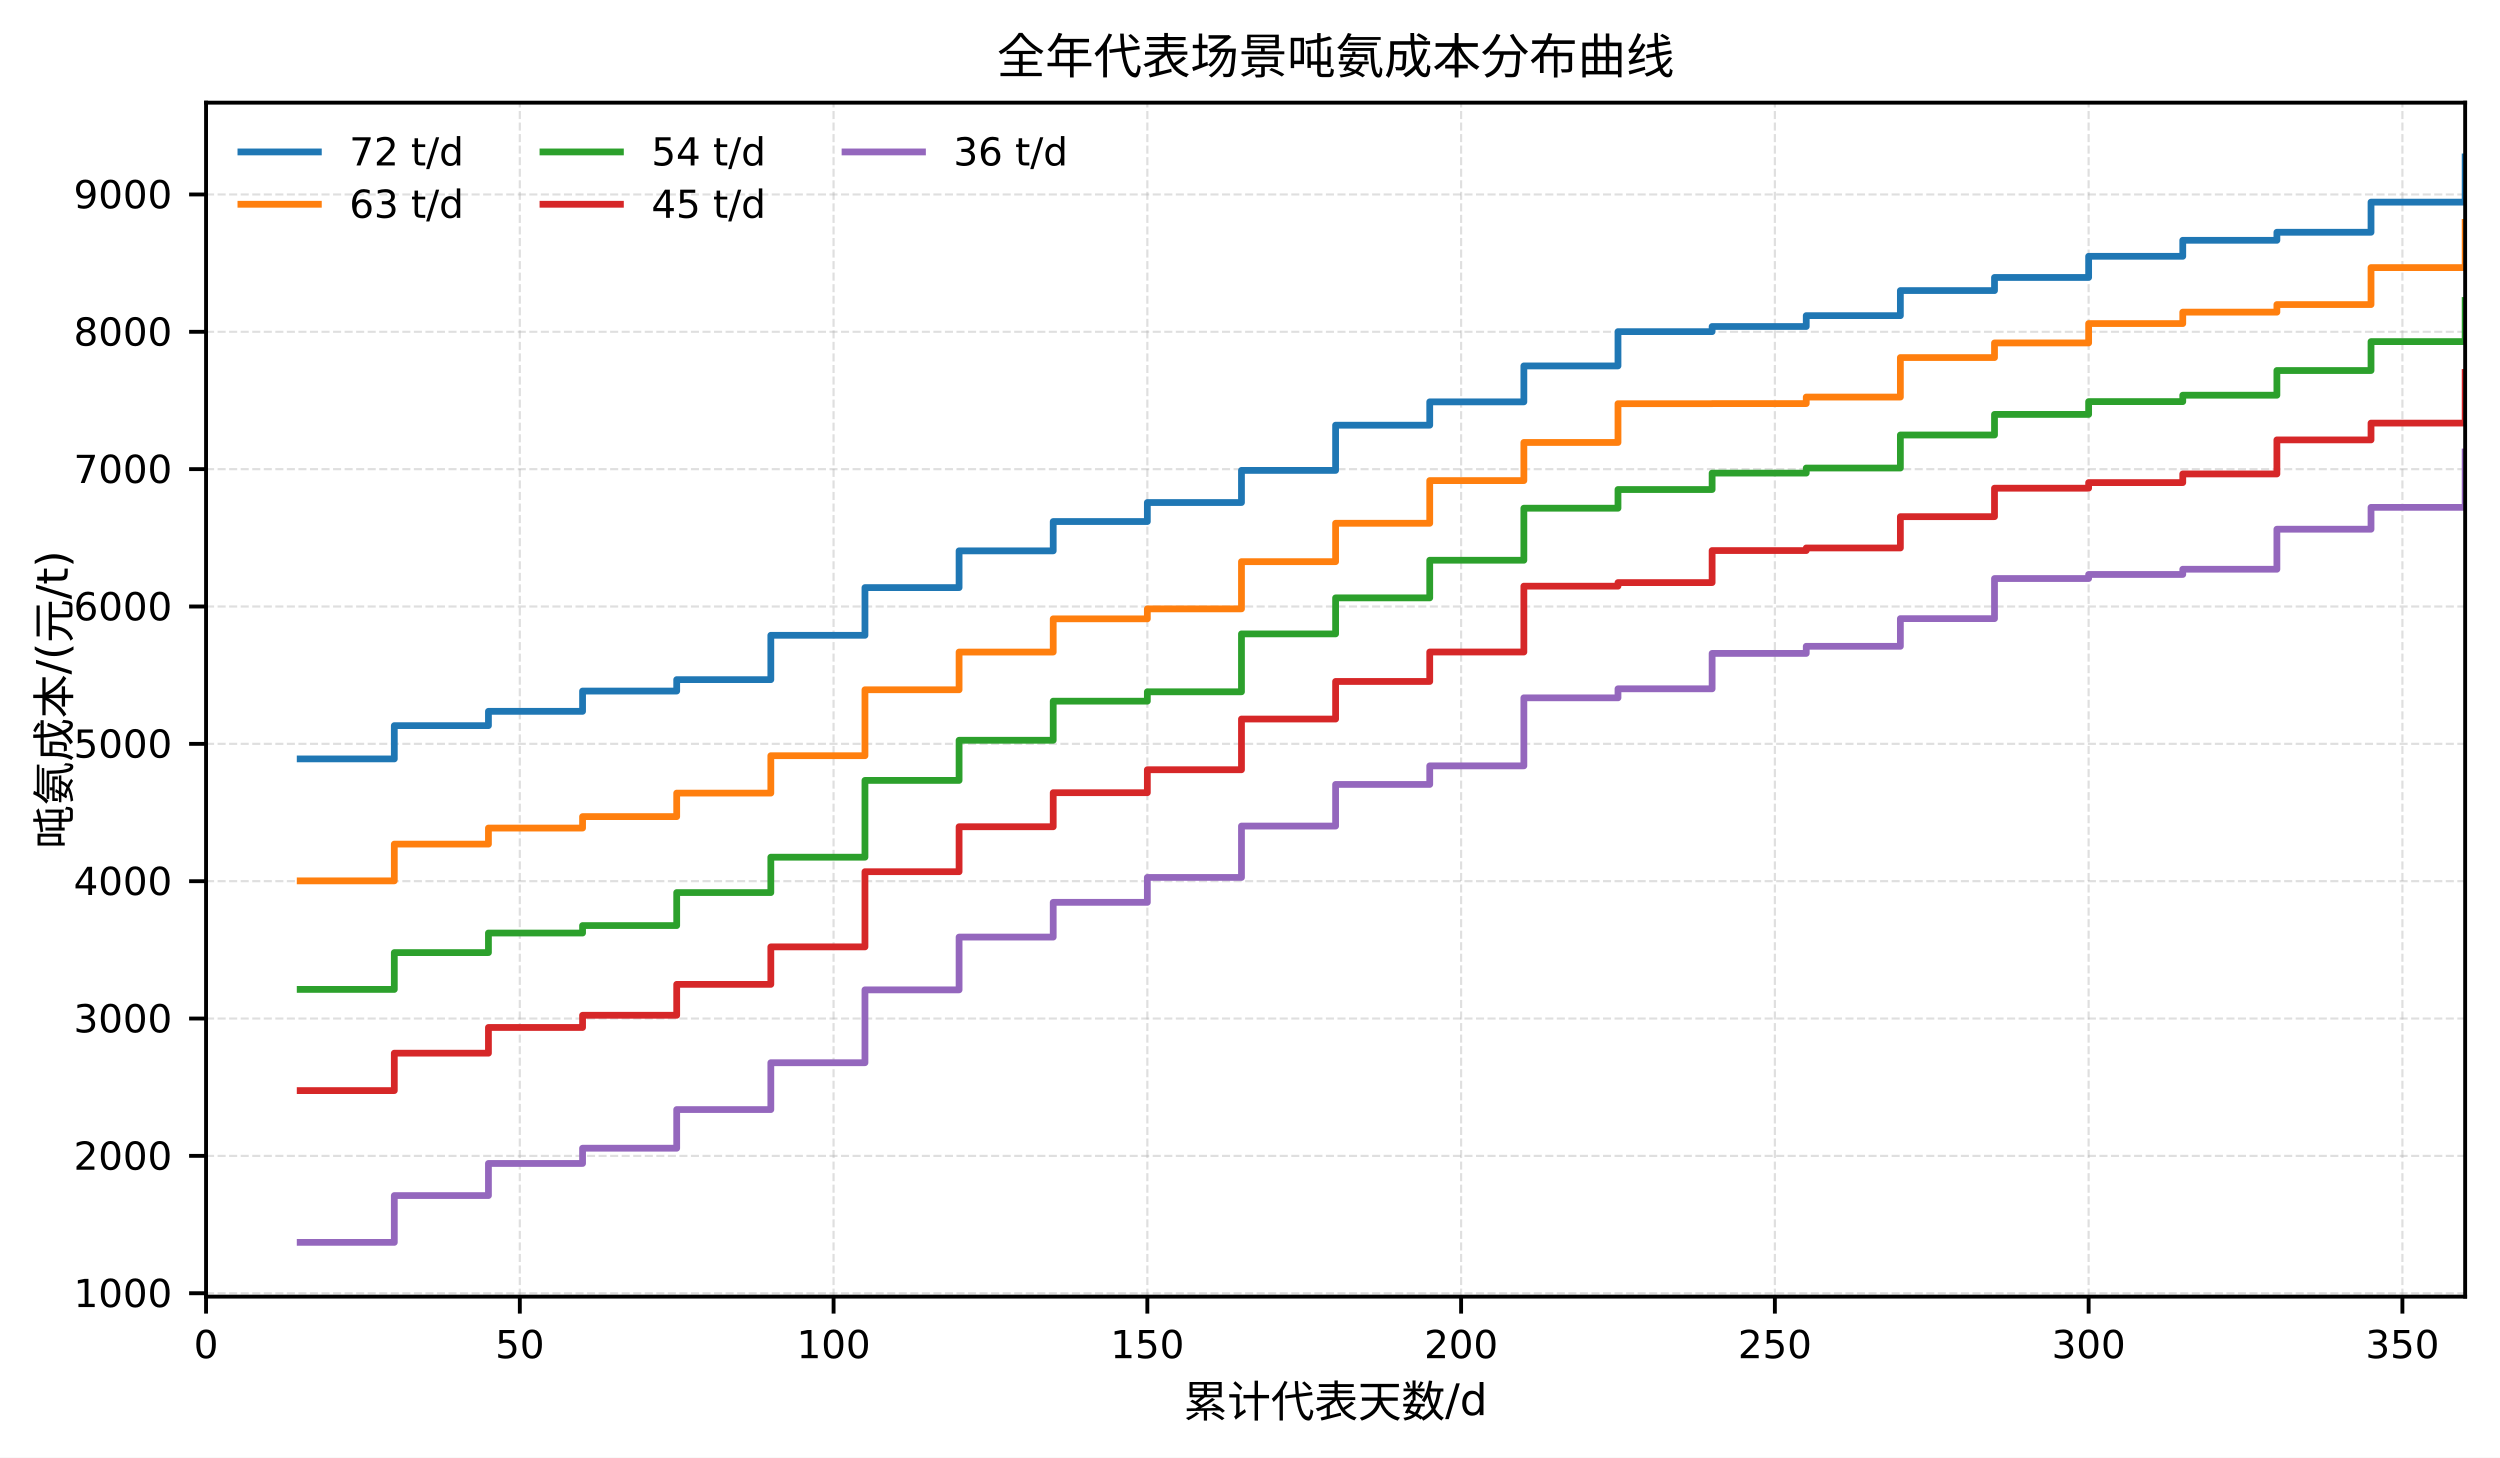
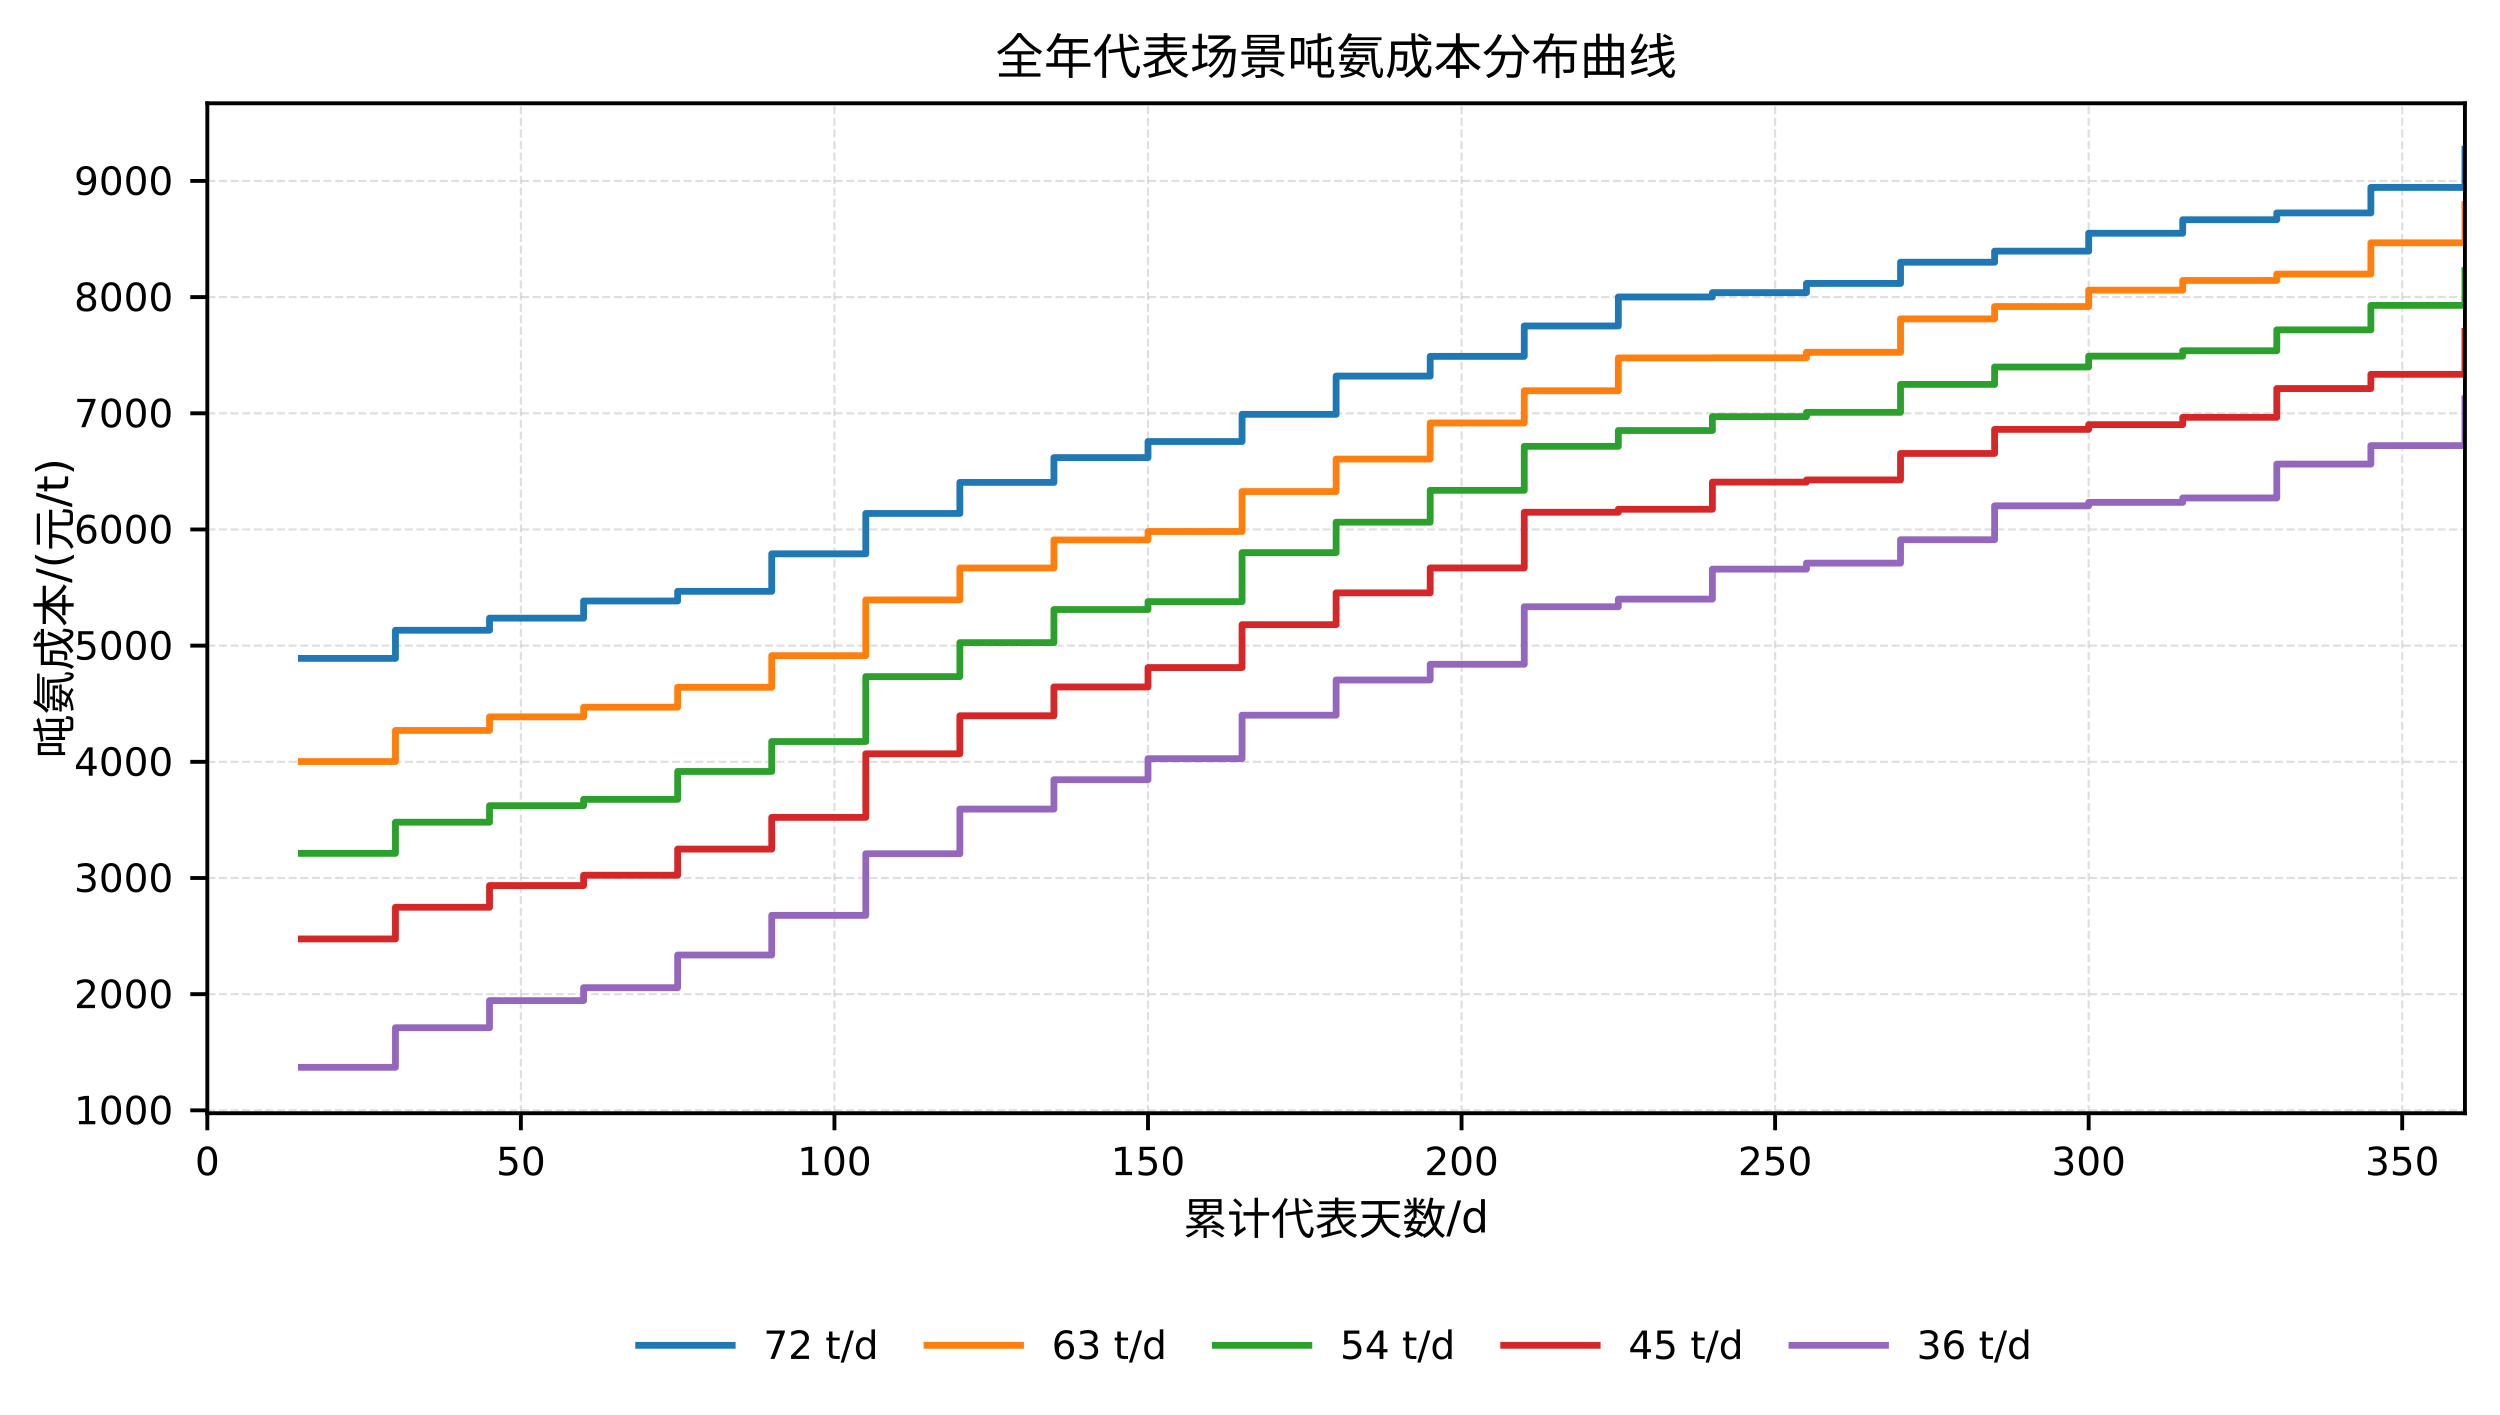
- <svg xmlns="http://www.w3.org/2000/svg" xmlns:xlink="http://www.w3.org/1999/xlink" width="516.459pt" height="301.109pt" viewBox="0 0 516.459 301.109" version="1.1">
+ <svg xmlns="http://www.w3.org/2000/svg" xmlns:xlink="http://www.w3.org/1999/xlink" width="513.303pt" height="290.452pt" viewBox="0 0 513.303 290.452" version="1.1">
  <defs>
    <style type="text/css">*{stroke-linejoin: round; stroke-linecap: butt}</style>
  </defs>
  <g id="figure_1">
    <g id="patch_1">
-       <path d="M 0 301.109  L 516.459 301.109  L 516.459 0  L 0 0  z " style="fill: #ffffff" />
+       <path d="M 0 290.452  L 513.303 290.452  L 513.303 0  L 0 0  z " style="fill: #ffffff" />
    </g>
    <g id="axes_1">
      <g id="patch_2">
-         <path d="M 42.567 267.862  L 509.259 267.862  L 509.259 21.208  L 42.567 21.208  z " style="fill: #ffffff" />
+         <path d="M 42.567 228.568  L 506.103 228.568  L 506.103 21.208  L 42.567 21.208  z " style="fill: #ffffff" />
      </g>
      <g id="matplotlib.axis_1">
        <g id="xtick_1">
          <g id="line2d_1">
-             <path d="M 42.567 267.862  L 42.567 21.208  " clip-path="url(#p8a8ea9afe5)" style="fill: none; stroke-dasharray: 1.665,0.72; stroke-dashoffset: 0; stroke: #b0b0b0; stroke-opacity: 0.4; stroke-width: 0.45" />
+             <path d="M 42.567 228.568  L 42.567 21.208  " clip-path="url(#pc5b3e45fb3)" style="fill: none; stroke-dasharray: 1.665,0.72; stroke-dashoffset: 0; stroke: #b0b0b0; stroke-opacity: 0.4; stroke-width: 0.45" />
          </g>
          <g id="line2d_2">
            <defs>
-               <path id="mc335160c0f" d="M 0 0  L 0 3.5  " style="stroke: #000000; stroke-width: 0.8" />
+               <path id="m762ff9f2b6" d="M 0 0  L 0 3.5  " style="stroke: #000000; stroke-width: 0.8" />
            </defs>
            <g>
-               <use xlink:href="#mc335160c0f" x="42.567" y="267.862" style="stroke: #000000; stroke-width: 0.8" />
+               <use xlink:href="#m762ff9f2b6" x="42.567" y="228.568" style="stroke: #000000; stroke-width: 0.8" />
            </g>
          </g>
          <g id="text_1">
-             <text style="font-size: 8px; font-family: 'SimSun', 'Microsoft YaHei', 'SimHei', 'Arial Unicode MS', 'DejaVu Sans', sans-serif; text-anchor: middle" x="42.567" y="280.58" transform="rotate(-0 42.56719 280.5805)">0</text>
+             <text style="font-size: 8px; font-family: 'SimSun', 'Microsoft YaHei', 'SimHei', 'Arial Unicode MS', 'DejaVu Sans', sans-serif; text-anchor: middle" x="42.567" y="241.287" transform="rotate(-0 42.56719 241.2866)">0</text>
          </g>
        </g>
        <g id="xtick_2">
          <g id="line2d_3">
-             <path d="M 107.386 267.862  L 107.386 21.208  " clip-path="url(#p8a8ea9afe5)" style="fill: none; stroke-dasharray: 1.665,0.72; stroke-dashoffset: 0; stroke: #b0b0b0; stroke-opacity: 0.4; stroke-width: 0.45" />
+             <path d="M 106.947 228.568  L 106.947 21.208  " clip-path="url(#pc5b3e45fb3)" style="fill: none; stroke-dasharray: 1.665,0.72; stroke-dashoffset: 0; stroke: #b0b0b0; stroke-opacity: 0.4; stroke-width: 0.45" />
          </g>
          <g id="line2d_4">
            <g>
-               <use xlink:href="#mc335160c0f" x="107.386" y="267.862" style="stroke: #000000; stroke-width: 0.8" />
+               <use xlink:href="#m762ff9f2b6" x="106.947" y="228.568" style="stroke: #000000; stroke-width: 0.8" />
            </g>
          </g>
          <g id="text_2">
-             <text style="font-size: 8px; font-family: 'SimSun', 'Microsoft YaHei', 'SimHei', 'Arial Unicode MS', 'DejaVu Sans', sans-serif; text-anchor: middle" x="107.386" y="280.58" transform="rotate(-0 107.3855 280.5805)">50</text>
+             <text style="font-size: 8px; font-family: 'SimSun', 'Microsoft YaHei', 'SimHei', 'Arial Unicode MS', 'DejaVu Sans', sans-serif; text-anchor: middle" x="106.947" y="241.287" transform="rotate(-0 106.9472 241.2866)">50</text>
          </g>
        </g>
        <g id="xtick_3">
          <g id="line2d_5">
-             <path d="M 172.204 267.862  L 172.204 21.208  " clip-path="url(#p8a8ea9afe5)" style="fill: none; stroke-dasharray: 1.665,0.72; stroke-dashoffset: 0; stroke: #b0b0b0; stroke-opacity: 0.4; stroke-width: 0.45" />
+             <path d="M 171.327 228.568  L 171.327 21.208  " clip-path="url(#pc5b3e45fb3)" style="fill: none; stroke-dasharray: 1.665,0.72; stroke-dashoffset: 0; stroke: #b0b0b0; stroke-opacity: 0.4; stroke-width: 0.45" />
          </g>
          <g id="line2d_6">
            <g>
-               <use xlink:href="#mc335160c0f" x="172.204" y="267.862" style="stroke: #000000; stroke-width: 0.8" />
+               <use xlink:href="#m762ff9f2b6" x="171.327" y="228.568" style="stroke: #000000; stroke-width: 0.8" />
            </g>
          </g>
          <g id="text_3">
-             <text style="font-size: 8px; font-family: 'SimSun', 'Microsoft YaHei', 'SimHei', 'Arial Unicode MS', 'DejaVu Sans', sans-serif; text-anchor: middle" x="172.204" y="280.58" transform="rotate(-0 172.2039 280.5805)">100</text>
+             <text style="font-size: 8px; font-family: 'SimSun', 'Microsoft YaHei', 'SimHei', 'Arial Unicode MS', 'DejaVu Sans', sans-serif; text-anchor: middle" x="171.327" y="241.287" transform="rotate(-0 171.3272 241.2866)">100</text>
          </g>
        </g>
        <g id="xtick_4">
          <g id="line2d_7">
-             <path d="M 237.022 267.862  L 237.022 21.208  " clip-path="url(#p8a8ea9afe5)" style="fill: none; stroke-dasharray: 1.665,0.72; stroke-dashoffset: 0; stroke: #b0b0b0; stroke-opacity: 0.4; stroke-width: 0.45" />
+             <path d="M 235.707 228.568  L 235.707 21.208  " clip-path="url(#pc5b3e45fb3)" style="fill: none; stroke-dasharray: 1.665,0.72; stroke-dashoffset: 0; stroke: #b0b0b0; stroke-opacity: 0.4; stroke-width: 0.45" />
          </g>
          <g id="line2d_8">
            <g>
-               <use xlink:href="#mc335160c0f" x="237.022" y="267.862" style="stroke: #000000; stroke-width: 0.8" />
+               <use xlink:href="#m762ff9f2b6" x="235.707" y="228.568" style="stroke: #000000; stroke-width: 0.8" />
            </g>
          </g>
          <g id="text_4">
-             <text style="font-size: 8px; font-family: 'SimSun', 'Microsoft YaHei', 'SimHei', 'Arial Unicode MS', 'DejaVu Sans', sans-serif; text-anchor: middle" x="237.022" y="280.58" transform="rotate(-0 237.0223 280.5805)">150</text>
+             <text style="font-size: 8px; font-family: 'SimSun', 'Microsoft YaHei', 'SimHei', 'Arial Unicode MS', 'DejaVu Sans', sans-serif; text-anchor: middle" x="235.707" y="241.287" transform="rotate(-0 235.7072 241.2866)">150</text>
          </g>
        </g>
        <g id="xtick_5">
          <g id="line2d_9">
-             <path d="M 301.841 267.862  L 301.841 21.208  " clip-path="url(#p8a8ea9afe5)" style="fill: none; stroke-dasharray: 1.665,0.72; stroke-dashoffset: 0; stroke: #b0b0b0; stroke-opacity: 0.4; stroke-width: 0.45" />
+             <path d="M 300.087 228.568  L 300.087 21.208  " clip-path="url(#pc5b3e45fb3)" style="fill: none; stroke-dasharray: 1.665,0.72; stroke-dashoffset: 0; stroke: #b0b0b0; stroke-opacity: 0.4; stroke-width: 0.45" />
          </g>
          <g id="line2d_10">
            <g>
-               <use xlink:href="#mc335160c0f" x="301.841" y="267.862" style="stroke: #000000; stroke-width: 0.8" />
+               <use xlink:href="#m762ff9f2b6" x="300.087" y="228.568" style="stroke: #000000; stroke-width: 0.8" />
            </g>
          </g>
          <g id="text_5">
-             <text style="font-size: 8px; font-family: 'SimSun', 'Microsoft YaHei', 'SimHei', 'Arial Unicode MS', 'DejaVu Sans', sans-serif; text-anchor: middle" x="301.841" y="280.58" transform="rotate(-0 301.8406 280.5805)">200</text>
+             <text style="font-size: 8px; font-family: 'SimSun', 'Microsoft YaHei', 'SimHei', 'Arial Unicode MS', 'DejaVu Sans', sans-serif; text-anchor: middle" x="300.087" y="241.287" transform="rotate(-0 300.0872 241.2866)">200</text>
          </g>
        </g>
        <g id="xtick_6">
          <g id="line2d_11">
-             <path d="M 366.659 267.862  L 366.659 21.208  " clip-path="url(#p8a8ea9afe5)" style="fill: none; stroke-dasharray: 1.665,0.72; stroke-dashoffset: 0; stroke: #b0b0b0; stroke-opacity: 0.4; stroke-width: 0.45" />
+             <path d="M 364.467 228.568  L 364.467 21.208  " clip-path="url(#pc5b3e45fb3)" style="fill: none; stroke-dasharray: 1.665,0.72; stroke-dashoffset: 0; stroke: #b0b0b0; stroke-opacity: 0.4; stroke-width: 0.45" />
          </g>
          <g id="line2d_12">
            <g>
-               <use xlink:href="#mc335160c0f" x="366.659" y="267.862" style="stroke: #000000; stroke-width: 0.8" />
+               <use xlink:href="#m762ff9f2b6" x="364.467" y="228.568" style="stroke: #000000; stroke-width: 0.8" />
            </g>
          </g>
          <g id="text_6">
-             <text style="font-size: 8px; font-family: 'SimSun', 'Microsoft YaHei', 'SimHei', 'Arial Unicode MS', 'DejaVu Sans', sans-serif; text-anchor: middle" x="366.659" y="280.58" transform="rotate(-0 366.659 280.5805)">250</text>
+             <text style="font-size: 8px; font-family: 'SimSun', 'Microsoft YaHei', 'SimHei', 'Arial Unicode MS', 'DejaVu Sans', sans-serif; text-anchor: middle" x="364.467" y="241.287" transform="rotate(-0 364.4672 241.2866)">250</text>
          </g>
        </g>
        <g id="xtick_7">
          <g id="line2d_13">
-             <path d="M 431.477 267.862  L 431.477 21.208  " clip-path="url(#p8a8ea9afe5)" style="fill: none; stroke-dasharray: 1.665,0.72; stroke-dashoffset: 0; stroke: #b0b0b0; stroke-opacity: 0.4; stroke-width: 0.45" />
+             <path d="M 428.847 228.568  L 428.847 21.208  " clip-path="url(#pc5b3e45fb3)" style="fill: none; stroke-dasharray: 1.665,0.72; stroke-dashoffset: 0; stroke: #b0b0b0; stroke-opacity: 0.4; stroke-width: 0.45" />
          </g>
          <g id="line2d_14">
            <g>
-               <use xlink:href="#mc335160c0f" x="431.477" y="267.862" style="stroke: #000000; stroke-width: 0.8" />
+               <use xlink:href="#m762ff9f2b6" x="428.847" y="228.568" style="stroke: #000000; stroke-width: 0.8" />
            </g>
          </g>
          <g id="text_7">
-             <text style="font-size: 8px; font-family: 'SimSun', 'Microsoft YaHei', 'SimHei', 'Arial Unicode MS', 'DejaVu Sans', sans-serif; text-anchor: middle" x="431.477" y="280.58" transform="rotate(-0 431.4773 280.5805)">300</text>
+             <text style="font-size: 8px; font-family: 'SimSun', 'Microsoft YaHei', 'SimHei', 'Arial Unicode MS', 'DejaVu Sans', sans-serif; text-anchor: middle" x="428.847" y="241.287" transform="rotate(-0 428.8472 241.2866)">300</text>
          </g>
        </g>
        <g id="xtick_8">
          <g id="line2d_15">
-             <path d="M 496.296 267.862  L 496.296 21.208  " clip-path="url(#p8a8ea9afe5)" style="fill: none; stroke-dasharray: 1.665,0.72; stroke-dashoffset: 0; stroke: #b0b0b0; stroke-opacity: 0.4; stroke-width: 0.45" />
+             <path d="M 493.227 228.568  L 493.227 21.208  " clip-path="url(#pc5b3e45fb3)" style="fill: none; stroke-dasharray: 1.665,0.72; stroke-dashoffset: 0; stroke: #b0b0b0; stroke-opacity: 0.4; stroke-width: 0.45" />
          </g>
          <g id="line2d_16">
            <g>
-               <use xlink:href="#mc335160c0f" x="496.296" y="267.862" style="stroke: #000000; stroke-width: 0.8" />
+               <use xlink:href="#m762ff9f2b6" x="493.227" y="228.568" style="stroke: #000000; stroke-width: 0.8" />
            </g>
          </g>
          <g id="text_8">
-             <text style="font-size: 8px; font-family: 'SimSun', 'Microsoft YaHei', 'SimHei', 'Arial Unicode MS', 'DejaVu Sans', sans-serif; text-anchor: middle" x="496.296" y="280.58" transform="rotate(-0 496.2957 280.5805)">350</text>
+             <text style="font-size: 8px; font-family: 'SimSun', 'Microsoft YaHei', 'SimHei', 'Arial Unicode MS', 'DejaVu Sans', sans-serif; text-anchor: middle" x="493.227" y="241.287" transform="rotate(-0 493.2272 241.2866)">350</text>
          </g>
        </g>
        <g id="text_9">
-           <text style="font-size: 9px; font-family: 'SimSun', 'Microsoft YaHei', 'SimHei', 'Arial Unicode MS', 'DejaVu Sans', sans-serif; text-anchor: middle" x="275.913" y="292.748" transform="rotate(-0 275.9133 292.7484)">累计代表天数/d</text>
+           <text style="font-size: 9px; font-family: 'SimSun', 'Microsoft YaHei', 'SimHei', 'Arial Unicode MS', 'DejaVu Sans', sans-serif; text-anchor: middle" x="274.335" y="253.455" transform="rotate(-0 274.3352 253.4545)">累计代表天数/d</text>
        </g>
      </g>
      <g id="matplotlib.axis_2">
        <g id="ytick_1">
          <g id="line2d_17">
-             <path d="M 42.567 267.16  L 509.259 267.16  " clip-path="url(#p8a8ea9afe5)" style="fill: none; stroke-dasharray: 1.665,0.72; stroke-dashoffset: 0; stroke: #b0b0b0; stroke-opacity: 0.4; stroke-width: 0.45" />
+             <path d="M 42.567 227.978  L 506.103 227.978  " clip-path="url(#pc5b3e45fb3)" style="fill: none; stroke-dasharray: 1.665,0.72; stroke-dashoffset: 0; stroke: #b0b0b0; stroke-opacity: 0.4; stroke-width: 0.45" />
          </g>
          <g id="line2d_18">
            <defs>
-               <path id="mc35e8c6813" d="M 0 0  L -3.5 0  " style="stroke: #000000; stroke-width: 0.8" />
+               <path id="m1f7a4ed149" d="M 0 0  L -3.5 0  " style="stroke: #000000; stroke-width: 0.8" />
            </defs>
            <g>
-               <use xlink:href="#mc35e8c6813" x="42.567" y="267.16" style="stroke: #000000; stroke-width: 0.8" />
+               <use xlink:href="#m1f7a4ed149" x="42.567" y="227.978" style="stroke: #000000; stroke-width: 0.8" />
            </g>
          </g>
          <g id="text_10">
-             <text style="font-size: 8px; font-family: 'SimSun', 'Microsoft YaHei', 'SimHei', 'Arial Unicode MS', 'DejaVu Sans', sans-serif; text-anchor: end" x="35.567" y="270.019" transform="rotate(-0 35.56719 270.0189)">1000</text>
+             <text style="font-size: 8px; font-family: 'SimSun', 'Microsoft YaHei', 'SimHei', 'Arial Unicode MS', 'DejaVu Sans', sans-serif; text-anchor: end" x="35.567" y="230.837" transform="rotate(-0 35.56719 230.8369)">1000</text>
          </g>
        </g>
        <g id="ytick_2">
          <g id="line2d_19">
-             <path d="M 42.567 238.786  L 509.259 238.786  " clip-path="url(#p8a8ea9afe5)" style="fill: none; stroke-dasharray: 1.665,0.72; stroke-dashoffset: 0; stroke: #b0b0b0; stroke-opacity: 0.4; stroke-width: 0.45" />
+             <path d="M 42.567 204.124  L 506.103 204.124  " clip-path="url(#pc5b3e45fb3)" style="fill: none; stroke-dasharray: 1.665,0.72; stroke-dashoffset: 0; stroke: #b0b0b0; stroke-opacity: 0.4; stroke-width: 0.45" />
          </g>
          <g id="line2d_20">
            <g>
-               <use xlink:href="#mc35e8c6813" x="42.567" y="238.786" style="stroke: #000000; stroke-width: 0.8" />
+               <use xlink:href="#m1f7a4ed149" x="42.567" y="204.124" style="stroke: #000000; stroke-width: 0.8" />
            </g>
          </g>
          <g id="text_11">
-             <text style="font-size: 8px; font-family: 'SimSun', 'Microsoft YaHei', 'SimHei', 'Arial Unicode MS', 'DejaVu Sans', sans-serif; text-anchor: end" x="35.567" y="241.646" transform="rotate(-0 35.56719 241.6455)">2000</text>
+             <text style="font-size: 8px; font-family: 'SimSun', 'Microsoft YaHei', 'SimHei', 'Arial Unicode MS', 'DejaVu Sans', sans-serif; text-anchor: end" x="35.567" y="206.984" transform="rotate(-0 35.56719 206.9836)">2000</text>
          </g>
        </g>
        <g id="ytick_3">
          <g id="line2d_21">
-             <path d="M 42.567 210.413  L 509.259 210.413  " clip-path="url(#p8a8ea9afe5)" style="fill: none; stroke-dasharray: 1.665,0.72; stroke-dashoffset: 0; stroke: #b0b0b0; stroke-opacity: 0.4; stroke-width: 0.45" />
+             <path d="M 42.567 180.271  L 506.103 180.271  " clip-path="url(#pc5b3e45fb3)" style="fill: none; stroke-dasharray: 1.665,0.72; stroke-dashoffset: 0; stroke: #b0b0b0; stroke-opacity: 0.4; stroke-width: 0.45" />
          </g>
          <g id="line2d_22">
            <g>
-               <use xlink:href="#mc35e8c6813" x="42.567" y="210.413" style="stroke: #000000; stroke-width: 0.8" />
+               <use xlink:href="#m1f7a4ed149" x="42.567" y="180.271" style="stroke: #000000; stroke-width: 0.8" />
            </g>
          </g>
          <g id="text_12">
-             <text style="font-size: 8px; font-family: 'SimSun', 'Microsoft YaHei', 'SimHei', 'Arial Unicode MS', 'DejaVu Sans', sans-serif; text-anchor: end" x="35.567" y="213.272" transform="rotate(-0 35.56719 213.2721)">3000</text>
+             <text style="font-size: 8px; font-family: 'SimSun', 'Microsoft YaHei', 'SimHei', 'Arial Unicode MS', 'DejaVu Sans', sans-serif; text-anchor: end" x="35.567" y="183.13" transform="rotate(-0 35.56719 183.1303)">3000</text>
          </g>
        </g>
        <g id="ytick_4">
          <g id="line2d_23">
-             <path d="M 42.567 182.039  L 509.259 182.039  " clip-path="url(#p8a8ea9afe5)" style="fill: none; stroke-dasharray: 1.665,0.72; stroke-dashoffset: 0; stroke: #b0b0b0; stroke-opacity: 0.4; stroke-width: 0.45" />
+             <path d="M 42.567 156.418  L 506.103 156.418  " clip-path="url(#pc5b3e45fb3)" style="fill: none; stroke-dasharray: 1.665,0.72; stroke-dashoffset: 0; stroke: #b0b0b0; stroke-opacity: 0.4; stroke-width: 0.45" />
          </g>
          <g id="line2d_24">
            <g>
-               <use xlink:href="#mc35e8c6813" x="42.567" y="182.039" style="stroke: #000000; stroke-width: 0.8" />
+               <use xlink:href="#m1f7a4ed149" x="42.567" y="156.418" style="stroke: #000000; stroke-width: 0.8" />
            </g>
          </g>
          <g id="text_13">
-             <text style="font-size: 8px; font-family: 'SimSun', 'Microsoft YaHei', 'SimHei', 'Arial Unicode MS', 'DejaVu Sans', sans-serif; text-anchor: end" x="35.567" y="184.899" transform="rotate(-0 35.56719 184.8987)">4000</text>
+             <text style="font-size: 8px; font-family: 'SimSun', 'Microsoft YaHei', 'SimHei', 'Arial Unicode MS', 'DejaVu Sans', sans-serif; text-anchor: end" x="35.567" y="159.277" transform="rotate(-0 35.56719 159.277)">4000</text>
          </g>
        </g>
        <g id="ytick_5">
          <g id="line2d_25">
-             <path d="M 42.567 153.666  L 509.259 153.666  " clip-path="url(#p8a8ea9afe5)" style="fill: none; stroke-dasharray: 1.665,0.72; stroke-dashoffset: 0; stroke: #b0b0b0; stroke-opacity: 0.4; stroke-width: 0.45" />
+             <path d="M 42.567 132.564  L 506.103 132.564  " clip-path="url(#pc5b3e45fb3)" style="fill: none; stroke-dasharray: 1.665,0.72; stroke-dashoffset: 0; stroke: #b0b0b0; stroke-opacity: 0.4; stroke-width: 0.45" />
          </g>
          <g id="line2d_26">
            <g>
-               <use xlink:href="#mc35e8c6813" x="42.567" y="153.666" style="stroke: #000000; stroke-width: 0.8" />
+               <use xlink:href="#m1f7a4ed149" x="42.567" y="132.564" style="stroke: #000000; stroke-width: 0.8" />
            </g>
          </g>
          <g id="text_14">
-             <text style="font-size: 8px; font-family: 'SimSun', 'Microsoft YaHei', 'SimHei', 'Arial Unicode MS', 'DejaVu Sans', sans-serif; text-anchor: end" x="35.567" y="156.525" transform="rotate(-0 35.56719 156.5253)">5000</text>
+             <text style="font-size: 8px; font-family: 'SimSun', 'Microsoft YaHei', 'SimHei', 'Arial Unicode MS', 'DejaVu Sans', sans-serif; text-anchor: end" x="35.567" y="135.424" transform="rotate(-0 35.56719 135.4237)">5000</text>
          </g>
        </g>
        <g id="ytick_6">
          <g id="line2d_27">
-             <path d="M 42.567 125.292  L 509.259 125.292  " clip-path="url(#p8a8ea9afe5)" style="fill: none; stroke-dasharray: 1.665,0.72; stroke-dashoffset: 0; stroke: #b0b0b0; stroke-opacity: 0.4; stroke-width: 0.45" />
+             <path d="M 42.567 108.711  L 506.103 108.711  " clip-path="url(#pc5b3e45fb3)" style="fill: none; stroke-dasharray: 1.665,0.72; stroke-dashoffset: 0; stroke: #b0b0b0; stroke-opacity: 0.4; stroke-width: 0.45" />
          </g>
          <g id="line2d_28">
            <g>
-               <use xlink:href="#mc35e8c6813" x="42.567" y="125.292" style="stroke: #000000; stroke-width: 0.8" />
+               <use xlink:href="#m1f7a4ed149" x="42.567" y="108.711" style="stroke: #000000; stroke-width: 0.8" />
            </g>
          </g>
          <g id="text_15">
-             <text style="font-size: 8px; font-family: 'SimSun', 'Microsoft YaHei', 'SimHei', 'Arial Unicode MS', 'DejaVu Sans', sans-serif; text-anchor: end" x="35.567" y="128.152" transform="rotate(-0 35.56719 128.1519)">6000</text>
+             <text style="font-size: 8px; font-family: 'SimSun', 'Microsoft YaHei', 'SimHei', 'Arial Unicode MS', 'DejaVu Sans', sans-serif; text-anchor: end" x="35.567" y="111.57" transform="rotate(-0 35.56719 111.5703)">6000</text>
          </g>
        </g>
        <g id="ytick_7">
          <g id="line2d_29">
-             <path d="M 42.567 96.919  L 509.259 96.919  " clip-path="url(#p8a8ea9afe5)" style="fill: none; stroke-dasharray: 1.665,0.72; stroke-dashoffset: 0; stroke: #b0b0b0; stroke-opacity: 0.4; stroke-width: 0.45" />
+             <path d="M 42.567 84.858  L 506.103 84.858  " clip-path="url(#pc5b3e45fb3)" style="fill: none; stroke-dasharray: 1.665,0.72; stroke-dashoffset: 0; stroke: #b0b0b0; stroke-opacity: 0.4; stroke-width: 0.45" />
          </g>
          <g id="line2d_30">
            <g>
-               <use xlink:href="#mc35e8c6813" x="42.567" y="96.919" style="stroke: #000000; stroke-width: 0.8" />
+               <use xlink:href="#m1f7a4ed149" x="42.567" y="84.858" style="stroke: #000000; stroke-width: 0.8" />
            </g>
          </g>
          <g id="text_16">
-             <text style="font-size: 8px; font-family: 'SimSun', 'Microsoft YaHei', 'SimHei', 'Arial Unicode MS', 'DejaVu Sans', sans-serif; text-anchor: end" x="35.567" y="99.778" transform="rotate(-0 35.56719 99.77844)">7000</text>
+             <text style="font-size: 8px; font-family: 'SimSun', 'Microsoft YaHei', 'SimHei', 'Arial Unicode MS', 'DejaVu Sans', sans-serif; text-anchor: end" x="35.567" y="87.717" transform="rotate(-0 35.56719 87.71704)">7000</text>
          </g>
        </g>
        <g id="ytick_8">
          <g id="line2d_31">
-             <path d="M 42.567 68.546  L 509.259 68.546  " clip-path="url(#p8a8ea9afe5)" style="fill: none; stroke-dasharray: 1.665,0.72; stroke-dashoffset: 0; stroke: #b0b0b0; stroke-opacity: 0.4; stroke-width: 0.45" />
+             <path d="M 42.567 61.004  L 506.103 61.004  " clip-path="url(#pc5b3e45fb3)" style="fill: none; stroke-dasharray: 1.665,0.72; stroke-dashoffset: 0; stroke: #b0b0b0; stroke-opacity: 0.4; stroke-width: 0.45" />
          </g>
          <g id="line2d_32">
            <g>
-               <use xlink:href="#mc35e8c6813" x="42.567" y="68.546" style="stroke: #000000; stroke-width: 0.8" />
+               <use xlink:href="#m1f7a4ed149" x="42.567" y="61.004" style="stroke: #000000; stroke-width: 0.8" />
            </g>
          </g>
          <g id="text_17">
-             <text style="font-size: 8px; font-family: 'SimSun', 'Microsoft YaHei', 'SimHei', 'Arial Unicode MS', 'DejaVu Sans', sans-serif; text-anchor: end" x="35.567" y="71.405" transform="rotate(-0 35.56719 71.40502)">8000</text>
+             <text style="font-size: 8px; font-family: 'SimSun', 'Microsoft YaHei', 'SimHei', 'Arial Unicode MS', 'DejaVu Sans', sans-serif; text-anchor: end" x="35.567" y="63.864" transform="rotate(-0 35.56719 63.86373)">8000</text>
          </g>
        </g>
        <g id="ytick_9">
          <g id="line2d_33">
-             <path d="M 42.567 40.172  L 509.259 40.172  " clip-path="url(#p8a8ea9afe5)" style="fill: none; stroke-dasharray: 1.665,0.72; stroke-dashoffset: 0; stroke: #b0b0b0; stroke-opacity: 0.4; stroke-width: 0.45" />
+             <path d="M 42.567 37.151  L 506.103 37.151  " clip-path="url(#pc5b3e45fb3)" style="fill: none; stroke-dasharray: 1.665,0.72; stroke-dashoffset: 0; stroke: #b0b0b0; stroke-opacity: 0.4; stroke-width: 0.45" />
          </g>
          <g id="line2d_34">
            <g>
-               <use xlink:href="#mc35e8c6813" x="42.567" y="40.172" style="stroke: #000000; stroke-width: 0.8" />
+               <use xlink:href="#m1f7a4ed149" x="42.567" y="37.151" style="stroke: #000000; stroke-width: 0.8" />
            </g>
          </g>
          <g id="text_18">
-             <text style="font-size: 8px; font-family: 'SimSun', 'Microsoft YaHei', 'SimHei', 'Arial Unicode MS', 'DejaVu Sans', sans-serif; text-anchor: end" x="35.567" y="43.032" transform="rotate(-0 35.56719 43.0316)">9000</text>
+             <text style="font-size: 8px; font-family: 'SimSun', 'Microsoft YaHei', 'SimHei', 'Arial Unicode MS', 'DejaVu Sans', sans-serif; text-anchor: end" x="35.567" y="40.01" transform="rotate(-0 35.56719 40.01042)">9000</text>
          </g>
        </g>
        <g id="text_19">
-           <text style="font-size: 9px; font-family: 'SimSun', 'Microsoft YaHei', 'SimHei', 'Arial Unicode MS', 'DejaVu Sans', sans-serif; text-anchor: middle" x="14.407" y="144.535" transform="rotate(-90 14.40703 144.5348)">吨氨成本/(元/t)</text>
+           <text style="font-size: 9px; font-family: 'SimSun', 'Microsoft YaHei', 'SimHei', 'Arial Unicode MS', 'DejaVu Sans', sans-serif; text-anchor: middle" x="14.407" y="124.888" transform="rotate(-90 14.40703 124.8878)">吨氨成本/(元/t)</text>
        </g>
      </g>
      <g id="line2d_35">
-         <path d="M 62.013 156.778  L 81.458 156.778  L 81.458 149.906  L 100.904 149.906  L 100.904 146.951  L 120.349 146.951  L 120.349 142.759  L 139.795 142.759  L 139.795 140.403  L 159.24 140.403  L 159.24 131.243  L 178.686 131.243  L 178.686 121.389  L 198.131 121.389  L 198.131 113.798  L 217.577 113.798  L 217.577 107.742  L 237.022 107.742  L 237.022 103.814  L 256.468 103.814  L 256.468 97.174  L 275.913 97.174  L 275.913 87.837  L 295.359 87.837  L 295.359 83.015  L 314.804 83.015  L 314.804 75.592  L 334.25 75.592  L 334.25 68.511  L 353.695 68.511  L 353.695 67.452  L 373.141 67.452  L 373.141 65.206  L 392.586 65.206  L 392.586 60.029  L 412.032 60.029  L 412.032 57.32  L 431.477 57.32  L 431.477 52.948  L 450.923 52.948  L 450.923 49.642  L 470.368 49.642  L 470.368 47.982  L 489.814 47.982  L 489.814 41.757  L 509.259 41.757  L 509.259 32.419  " clip-path="url(#p8a8ea9afe5)" style="fill: none; stroke: #1f77b4; stroke-width: 1.4; stroke-linecap: square" />
+         <path d="M 61.881 135.181  L 81.195 135.181  L 81.195 129.403  L 100.509 129.403  L 100.509 126.919  L 119.823 126.919  L 119.823 123.395  L 139.137 123.395  L 139.137 121.414  L 158.451 121.414  L 158.451 113.714  L 177.765 113.714  L 177.765 105.429  L 197.079 105.429  L 197.079 99.048  L 216.393 99.048  L 216.393 93.956  L 235.707 93.956  L 235.707 90.654  L 255.021 90.654  L 255.021 85.072  L 274.335 85.072  L 274.335 77.222  L 293.649 77.222  L 293.649 73.169  L 312.963 73.169  L 312.963 66.928  L 332.277 66.928  L 332.277 60.975  L 351.591 60.975  L 351.591 60.085  L 370.905 60.085  L 370.905 58.196  L 390.219 58.196  L 390.219 53.844  L 409.533 53.844  L 409.533 51.567  L 428.847 51.567  L 428.847 47.891  L 448.161 47.891  L 448.161 45.113  L 467.475 45.113  L 467.475 43.717  L 486.789 43.717  L 486.789 38.483  L 506.103 38.483  L 506.103 30.633  " clip-path="url(#pc5b3e45fb3)" style="fill: none; stroke: #1f77b4; stroke-width: 1.4; stroke-linecap: square" />
      </g>
      <g id="line2d_36">
-         <path d="M 62.013 181.969  L 81.458 181.969  L 81.458 174.379  L 100.904 174.379  L 100.904 171.062  L 120.349 171.062  L 120.349 168.699  L 139.795 168.699  L 139.795 163.842  L 159.24 163.842  L 159.24 156.117  L 178.686 156.117  L 178.686 142.496  L 198.131 142.496  L 198.131 134.704  L 217.577 134.704  L 217.577 127.843  L 237.022 127.843  L 237.022 125.782  L 256.468 125.782  L 256.468 116.028  L 275.913 116.028  L 275.913 108.1  L 295.359 108.1  L 295.359 99.283  L 314.804 99.283  L 314.804 91.407  L 334.25 91.407  L 334.25 83.398  L 353.695 83.398  L 353.695 83.375  L 373.141 83.375  L 373.141 82.025  L 392.586 82.025  L 392.586 73.865  L 412.032 73.865  L 412.032 70.847  L 431.477 70.847  L 431.477 66.845  L 450.923 66.845  L 450.923 64.483  L 470.368 64.483  L 470.368 62.92  L 489.814 62.92  L 489.814 55.279  L 509.259 55.279  L 509.259 45.941  " clip-path="url(#p8a8ea9afe5)" style="fill: none; stroke: #ff7f0e; stroke-width: 1.4; stroke-linecap: square" />
+         <path d="M 61.881 156.359  L 81.195 156.359  L 81.195 149.978  L 100.509 149.978  L 100.509 147.189  L 119.823 147.189  L 119.823 145.203  L 139.137 145.203  L 139.137 141.119  L 158.451 141.119  L 158.451 134.625  L 177.765 134.625  L 177.765 123.174  L 197.079 123.174  L 197.079 116.623  L 216.393 116.623  L 216.393 110.855  L 235.707 110.855  L 235.707 109.122  L 255.021 109.122  L 255.021 100.922  L 274.335 100.922  L 274.335 94.258  L 293.649 94.258  L 293.649 86.845  L 312.963 86.845  L 312.963 80.223  L 332.277 80.223  L 332.277 73.49  L 351.591 73.49  L 351.591 73.471  L 370.905 73.471  L 370.905 72.336  L 390.219 72.336  L 390.219 65.476  L 409.533 65.476  L 409.533 62.939  L 428.847 62.939  L 428.847 59.575  L 448.161 59.575  L 448.161 57.589  L 467.475 57.589  L 467.475 56.275  L 486.789 56.275  L 486.789 49.851  L 506.103 49.851  L 506.103 42.001  " clip-path="url(#pc5b3e45fb3)" style="fill: none; stroke: #ff7f0e; stroke-width: 1.4; stroke-linecap: square" />
      </g>
      <g id="line2d_37">
-         <path d="M 62.013 204.397  L 81.458 204.397  L 81.458 196.792  L 100.904 196.792  L 100.904 192.747  L 120.349 192.747  L 120.349 191.208  L 139.795 191.208  L 139.795 184.392  L 159.24 184.392  L 159.24 177.082  L 178.686 177.082  L 178.686 161.221  L 198.131 161.221  L 198.131 152.928  L 217.577 152.928  L 217.577 144.849  L 237.022 144.849  L 237.022 142.912  L 256.468 142.912  L 256.468 130.951  L 275.913 130.951  L 275.913 123.513  L 295.359 123.513  L 295.359 115.738  L 314.804 115.738  L 314.804 104.987  L 334.25 104.987  L 334.25 101.127  L 353.695 101.127  L 353.695 97.735  L 373.141 97.735  L 373.141 96.687  L 392.586 96.687  L 392.586 89.863  L 412.032 89.863  L 412.032 85.612  L 431.477 85.612  L 431.477 82.966  L 450.923 82.966  L 450.923 81.646  L 470.368 81.646  L 470.368 76.543  L 489.814 76.543  L 489.814 70.571  L 509.259 70.571  L 509.259 62.073  " clip-path="url(#p8a8ea9afe5)" style="fill: none; stroke: #2ca02c; stroke-width: 1.4; stroke-linecap: square" />
+         <path d="M 61.881 175.213  L 81.195 175.213  L 81.195 168.82  L 100.509 168.82  L 100.509 165.42  L 119.823 165.42  L 119.823 164.126  L 139.137 164.126  L 139.137 158.395  L 158.451 158.395  L 158.451 152.25  L 177.765 152.25  L 177.765 138.916  L 197.079 138.916  L 197.079 131.944  L 216.393 131.944  L 216.393 125.152  L 235.707 125.152  L 235.707 123.524  L 255.021 123.524  L 255.021 113.468  L 274.335 113.468  L 274.335 107.215  L 293.649 107.215  L 293.649 100.679  L 312.963 100.679  L 312.963 91.64  L 332.277 91.64  L 332.277 88.395  L 351.591 88.395  L 351.591 85.543  L 370.905 85.543  L 370.905 84.662  L 390.219 84.662  L 390.219 78.925  L 409.533 78.925  L 409.533 75.352  L 428.847 75.352  L 428.847 73.128  L 448.161 73.128  L 448.161 72.018  L 467.475 72.018  L 467.475 67.728  L 486.789 67.728  L 486.789 62.707  L 506.103 62.707  L 506.103 55.563  " clip-path="url(#pc5b3e45fb3)" style="fill: none; stroke: #2ca02c; stroke-width: 1.4; stroke-linecap: square" />
      </g>
      <g id="line2d_38">
-         <path d="M 62.013 225.298  L 81.458 225.298  L 81.458 217.568  L 100.904 217.568  L 100.904 212.261  L 120.349 212.261  L 120.349 209.741  L 139.795 209.741  L 139.795 203.354  L 159.24 203.354  L 159.24 195.61  L 178.686 195.61  L 178.686 180.08  L 198.131 180.08  L 198.131 170.791  L 217.577 170.791  L 217.577 163.759  L 237.022 163.759  L 237.022 159.018  L 256.468 159.018  L 256.468 148.541  L 275.913 148.541  L 275.913 140.778  L 295.359 140.778  L 295.359 134.693  L 314.804 134.693  L 314.804 121.09  L 334.25 121.09  L 334.25 120.355  L 353.695 120.355  L 353.695 113.737  L 373.141 113.737  L 373.141 113.199  L 392.586 113.199  L 392.586 106.733  L 412.032 106.733  L 412.032 100.854  L 431.477 100.854  L 431.477 99.696  L 450.923 99.696  L 450.923 97.909  L 470.368 97.909  L 470.368 90.878  L 489.814 90.878  L 489.814 87.406  L 509.259 87.406  L 509.259 76.941  " clip-path="url(#p8a8ea9afe5)" style="fill: none; stroke: #d62728; stroke-width: 1.4; stroke-linecap: square" />
+         <path d="M 61.881 192.785  L 81.195 192.785  L 81.195 186.286  L 100.509 186.286  L 100.509 181.824  L 119.823 181.824  L 119.823 179.706  L 139.137 179.706  L 139.137 174.336  L 158.451 174.336  L 158.451 167.826  L 177.765 167.826  L 177.765 154.77  L 197.079 154.77  L 197.079 146.961  L 216.393 146.961  L 216.393 141.05  L 235.707 141.05  L 235.707 137.064  L 255.021 137.064  L 255.021 128.256  L 274.335 128.256  L 274.335 121.729  L 293.649 121.729  L 293.649 116.614  L 312.963 116.614  L 312.963 105.178  L 332.277 105.178  L 332.277 104.56  L 351.591 104.56  L 351.591 98.996  L 370.905 98.996  L 370.905 98.544  L 390.219 98.544  L 390.219 93.108  L 409.533 93.108  L 409.533 88.166  L 428.847 88.166  L 428.847 87.192  L 448.161 87.192  L 448.161 85.69  L 467.475 85.69  L 467.475 79.779  L 486.789 79.779  L 486.789 76.86  L 506.103 76.86  L 506.103 68.062  " clip-path="url(#pc5b3e45fb3)" style="fill: none; stroke: #d62728; stroke-width: 1.4; stroke-linecap: square" />
      </g>
      <g id="line2d_39">
-         <path d="M 62.013 256.65  L 81.458 256.65  L 81.458 246.987  L 100.904 246.987  L 100.904 240.353  L 120.349 240.353  L 120.349 237.203  L 139.795 237.203  L 139.795 229.219  L 159.24 229.219  L 159.24 219.54  L 178.686 219.54  L 178.686 204.488  L 198.131 204.488  L 198.131 193.586  L 217.577 193.586  L 217.577 186.411  L 237.022 186.411  L 237.022 181.265  L 256.468 181.265  L 256.468 170.65  L 275.913 170.65  L 275.913 162.052  L 295.359 162.052  L 295.359 158.215  L 314.804 158.215  L 314.804 144.16  L 334.25 144.16  L 334.25 142.297  L 353.695 142.297  L 353.695 134.983  L 373.141 134.983  L 373.141 133.514  L 392.586 133.514  L 392.586 127.797  L 412.032 127.797  L 412.032 119.518  L 431.477 119.518  L 431.477 118.674  L 450.923 118.674  L 450.923 117.596  L 470.368 117.596  L 470.368 109.327  L 489.814 109.327  L 489.814 104.814  L 509.259 104.814  L 509.259 93.368  " clip-path="url(#p8a8ea9afe5)" style="fill: none; stroke: #9467bd; stroke-width: 1.4; stroke-linecap: square" />
+         <path d="M 61.881 219.142  L 81.195 219.142  L 81.195 211.019  L 100.509 211.019  L 100.509 205.442  L 119.823 205.442  L 119.823 202.794  L 139.137 202.794  L 139.137 196.081  L 158.451 196.081  L 158.451 187.944  L 177.765 187.944  L 177.765 175.29  L 197.079 175.29  L 197.079 166.125  L 216.393 166.125  L 216.393 160.093  L 235.707 160.093  L 235.707 155.767  L 255.021 155.767  L 255.021 146.843  L 274.335 146.843  L 274.335 139.614  L 293.649 139.614  L 293.649 136.388  L 312.963 136.388  L 312.963 124.573  L 332.277 124.573  L 332.277 123.007  L 351.591 123.007  L 351.591 116.858  L 370.905 116.858  L 370.905 115.622  L 390.219 115.622  L 390.219 110.817  L 409.533 110.817  L 409.533 103.857  L 428.847 103.857  L 428.847 103.147  L 448.161 103.147  L 448.161 102.241  L 467.475 102.241  L 467.475 95.289  L 486.789 95.289  L 486.789 91.495  L 506.103 91.495  L 506.103 81.872  " clip-path="url(#pc5b3e45fb3)" style="fill: none; stroke: #9467bd; stroke-width: 1.4; stroke-linecap: square" />
      </g>
      <g id="patch_3">
-         <path d="M 42.567 267.862  L 42.567 21.208  " style="fill: none; stroke: #000000; stroke-width: 0.8; stroke-linejoin: miter; stroke-linecap: square" />
+         <path d="M 42.567 228.568  L 42.567 21.208  " style="fill: none; stroke: #000000; stroke-width: 0.8; stroke-linejoin: miter; stroke-linecap: square" />
      </g>
      <g id="patch_4">
-         <path d="M 509.259 267.862  L 509.259 21.208  " style="fill: none; stroke: #000000; stroke-width: 0.8; stroke-linejoin: miter; stroke-linecap: square" />
+         <path d="M 506.103 228.568  L 506.103 21.208  " style="fill: none; stroke: #000000; stroke-width: 0.8; stroke-linejoin: miter; stroke-linecap: square" />
      </g>
      <g id="patch_5">
-         <path d="M 42.567 267.862  L 509.259 267.862  " style="fill: none; stroke: #000000; stroke-width: 0.8; stroke-linejoin: miter; stroke-linecap: square" />
+         <path d="M 42.567 228.568  L 506.103 228.568  " style="fill: none; stroke: #000000; stroke-width: 0.8; stroke-linejoin: miter; stroke-linecap: square" />
      </g>
      <g id="patch_6">
-         <path d="M 42.567 21.208  L 509.259 21.208  " style="fill: none; stroke: #000000; stroke-width: 0.8; stroke-linejoin: miter; stroke-linecap: square" />
+         <path d="M 42.567 21.208  L 506.103 21.208  " style="fill: none; stroke: #000000; stroke-width: 0.8; stroke-linejoin: miter; stroke-linecap: square" />
      </g>
      <g id="text_20">
-         <text style="font-size: 10px; font-family: 'SimSun', 'Microsoft YaHei', 'SimHei', 'Arial Unicode MS', 'DejaVu Sans', sans-serif; text-anchor: middle" x="275.913" y="15.208" transform="rotate(-0 275.9133 15.20781)">全年代表场景吨氨成本分布曲线</text>
+         <text style="font-size: 10px; font-family: 'SimSun', 'Microsoft YaHei', 'SimHei', 'Arial Unicode MS', 'DejaVu Sans', sans-serif; text-anchor: middle" x="274.335" y="15.208" transform="rotate(-0 274.3352 15.20781)">全年代表场景吨氨成本分布曲线</text>
      </g>
      <g id="legend_1">
        <g id="line2d_40">
-           <path d="M 49.767 31.389  L 57.767 31.389  L 57.767 31.389  L 65.767 31.389  L 65.767 31.389  " style="fill: none; stroke: #1f77b4; stroke-width: 1.4; stroke-linecap: square" />
+           <path d="M 131.135 276.221  L 140.735 276.221  L 140.735 276.221  L 150.335 276.221  L 150.335 276.221  " style="fill: none; stroke: #1f77b4; stroke-width: 1.4; stroke-linecap: square" />
        </g>
        <g id="text_21">
-           <text style="font-size: 8px; font-family: 'SimSun', 'Microsoft YaHei', 'SimHei', 'Arial Unicode MS', 'DejaVu Sans', sans-serif; text-anchor: start" x="72.167" y="34.189" transform="rotate(-0 72.16719 34.18906)">72 t/d</text>
+           <text style="font-size: 8px; font-family: 'SimSun', 'Microsoft YaHei', 'SimHei', 'Arial Unicode MS', 'DejaVu Sans', sans-serif; text-anchor: start" x="156.735" y="279.021" transform="rotate(-0 156.7352 279.0211)">72 t/d</text>
        </g>
        <g id="line2d_41">
-           <path d="M 49.767 42.202  L 57.767 42.202  L 57.767 42.202  L 65.767 42.202  L 65.767 42.202  " style="fill: none; stroke: #ff7f0e; stroke-width: 1.4; stroke-linecap: square" />
+           <path d="M 190.335 276.221  L 199.935 276.221  L 199.935 276.221  L 209.535 276.221  L 209.535 276.221  " style="fill: none; stroke: #ff7f0e; stroke-width: 1.4; stroke-linecap: square" />
        </g>
        <g id="text_22">
-           <text style="font-size: 8px; font-family: 'SimSun', 'Microsoft YaHei', 'SimHei', 'Arial Unicode MS', 'DejaVu Sans', sans-serif; text-anchor: start" x="72.167" y="45.002" transform="rotate(-0 72.16719 45.00156)">63 t/d</text>
+           <text style="font-size: 8px; font-family: 'SimSun', 'Microsoft YaHei', 'SimHei', 'Arial Unicode MS', 'DejaVu Sans', sans-serif; text-anchor: start" x="215.935" y="279.021" transform="rotate(-0 215.9352 279.0211)">63 t/d</text>
        </g>
        <g id="line2d_42">
-           <path d="M 112.167 31.389  L 120.167 31.389  L 120.167 31.389  L 128.167 31.389  L 128.167 31.389  " style="fill: none; stroke: #2ca02c; stroke-width: 1.4; stroke-linecap: square" />
+           <path d="M 249.535 276.221  L 259.135 276.221  L 259.135 276.221  L 268.735 276.221  L 268.735 276.221  " style="fill: none; stroke: #2ca02c; stroke-width: 1.4; stroke-linecap: square" />
        </g>
        <g id="text_23">
-           <text style="font-size: 8px; font-family: 'SimSun', 'Microsoft YaHei', 'SimHei', 'Arial Unicode MS', 'DejaVu Sans', sans-serif; text-anchor: start" x="134.567" y="34.189" transform="rotate(-0 134.5672 34.18906)">54 t/d</text>
+           <text style="font-size: 8px; font-family: 'SimSun', 'Microsoft YaHei', 'SimHei', 'Arial Unicode MS', 'DejaVu Sans', sans-serif; text-anchor: start" x="275.135" y="279.021" transform="rotate(-0 275.1352 279.0211)">54 t/d</text>
        </g>
        <g id="line2d_43">
-           <path d="M 112.167 42.202  L 120.167 42.202  L 120.167 42.202  L 128.167 42.202  L 128.167 42.202  " style="fill: none; stroke: #d62728; stroke-width: 1.4; stroke-linecap: square" />
+           <path d="M 308.735 276.221  L 318.335 276.221  L 318.335 276.221  L 327.935 276.221  L 327.935 276.221  " style="fill: none; stroke: #d62728; stroke-width: 1.4; stroke-linecap: square" />
        </g>
        <g id="text_24">
-           <text style="font-size: 8px; font-family: 'SimSun', 'Microsoft YaHei', 'SimHei', 'Arial Unicode MS', 'DejaVu Sans', sans-serif; text-anchor: start" x="134.567" y="45.002" transform="rotate(-0 134.5672 45.00156)">45 t/d</text>
+           <text style="font-size: 8px; font-family: 'SimSun', 'Microsoft YaHei', 'SimHei', 'Arial Unicode MS', 'DejaVu Sans', sans-serif; text-anchor: start" x="334.335" y="279.021" transform="rotate(-0 334.3352 279.0211)">45 t/d</text>
        </g>
        <g id="line2d_44">
-           <path d="M 174.567 31.389  L 182.567 31.389  L 182.567 31.389  L 190.567 31.389  L 190.567 31.389  " style="fill: none; stroke: #9467bd; stroke-width: 1.4; stroke-linecap: square" />
+           <path d="M 367.935 276.221  L 377.535 276.221  L 377.535 276.221  L 387.135 276.221  L 387.135 276.221  " style="fill: none; stroke: #9467bd; stroke-width: 1.4; stroke-linecap: square" />
        </g>
        <g id="text_25">
-           <text style="font-size: 8px; font-family: 'SimSun', 'Microsoft YaHei', 'SimHei', 'Arial Unicode MS', 'DejaVu Sans', sans-serif; text-anchor: start" x="196.967" y="34.189" transform="rotate(-0 196.9672 34.18906)">36 t/d</text>
+           <text style="font-size: 8px; font-family: 'SimSun', 'Microsoft YaHei', 'SimHei', 'Arial Unicode MS', 'DejaVu Sans', sans-serif; text-anchor: start" x="393.535" y="279.021" transform="rotate(-0 393.5352 279.0211)">36 t/d</text>
        </g>
      </g>
    </g>
  </g>
  <defs>
-     <clipPath id="p8a8ea9afe5">
-       <rect x="42.567" y="21.208" width="466.692" height="246.654" />
+     <clipPath id="pc5b3e45fb3">
+       <rect x="42.567" y="21.208" width="463.536" height="207.36" />
    </clipPath>
  </defs>
</svg>
